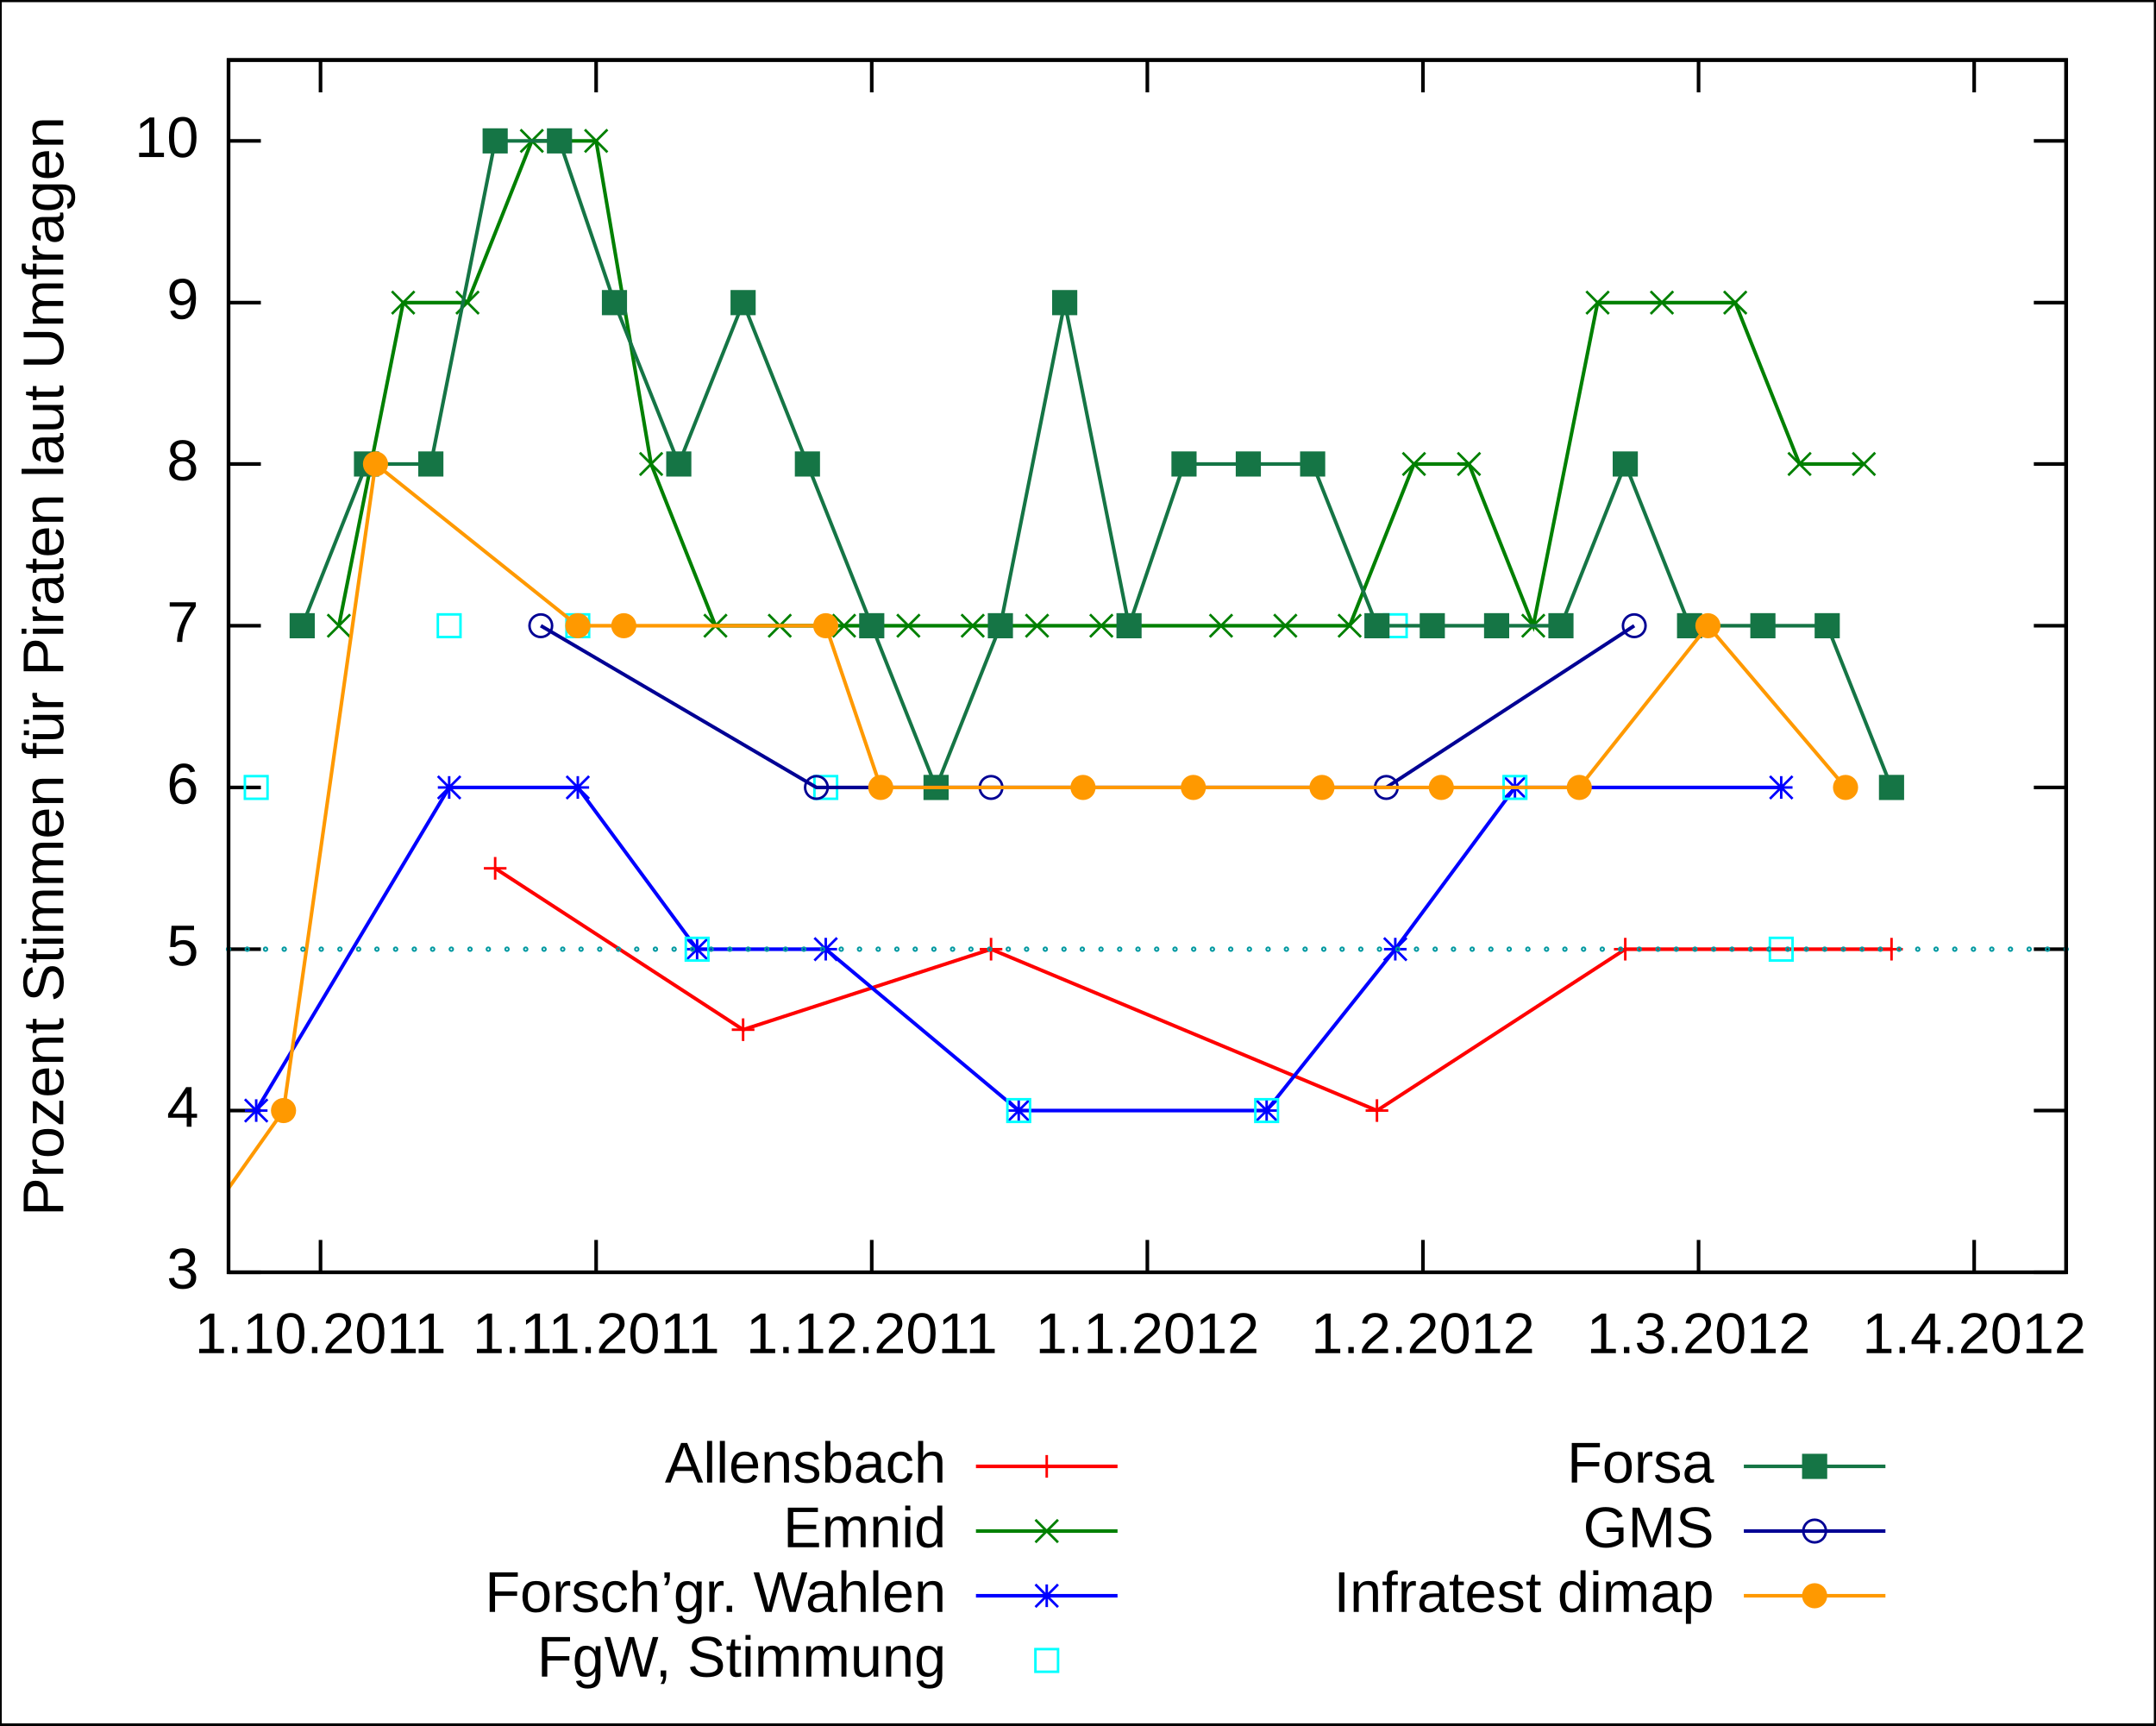
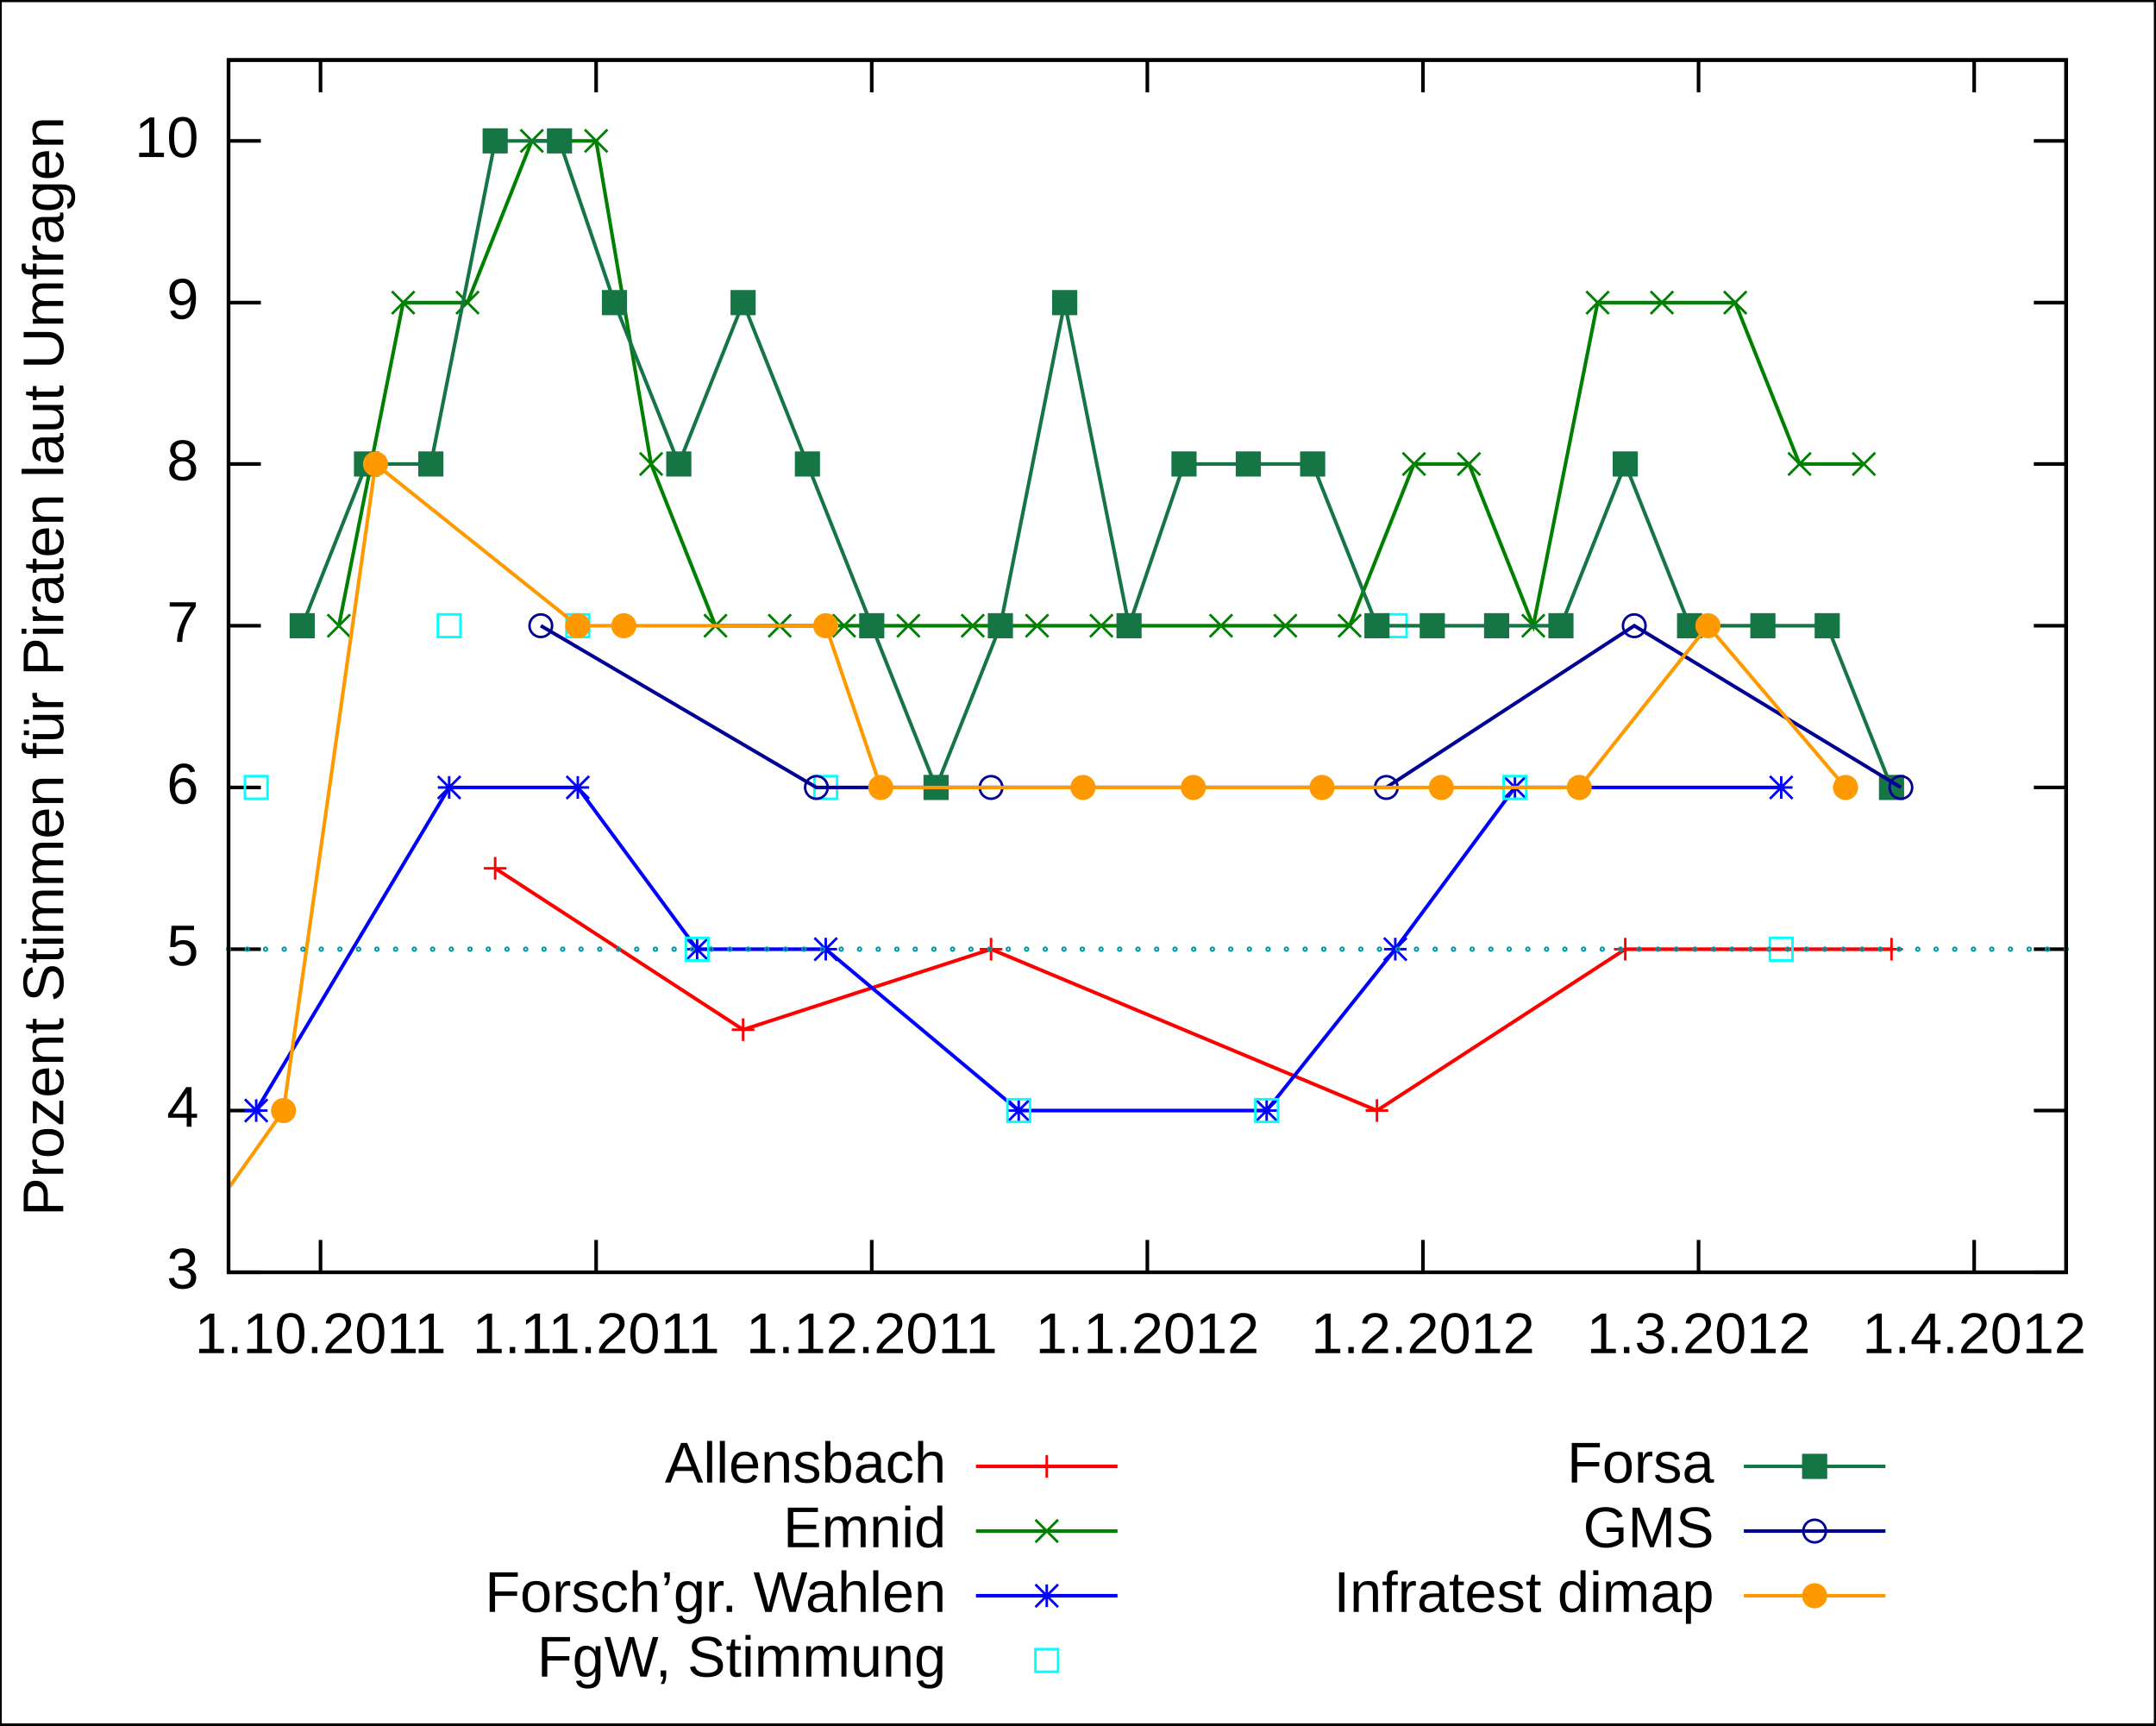
<svg xmlns="http://www.w3.org/2000/svg" xmlns:xlink="http://www.w3.org/1999/xlink" width="600" height="480" viewBox="0 0 600 480">
  <defs>
    <circle id="gpDot" r="0.5" stroke-width="0.5" />
    <path id="gpPt0" stroke-width="0.222" stroke="currentColor" d="M-1,0 h2 M0,-1 v2" />
    <path id="gpPt1" stroke-width="0.222" stroke="currentColor" d="M-1,-1 L1,1 M1,-1 L-1,1" />
    <path id="gpPt2" stroke-width="0.222" stroke="currentColor" d="M-1,0 L1,0 M0,-1 L0,1 M-1,-1 L1,1 M-1,1 L1,-1" />
    <rect id="gpPt3" stroke-width="0.222" stroke="currentColor" x="-1" y="-1" width="2" height="2" />
    <rect id="gpPt4" stroke-width="0.222" stroke="currentColor" fill="currentColor" x="-1" y="-1" width="2" height="2" />
    <circle id="gpPt5" stroke-width="0.222" stroke="currentColor" cx="0" cy="0" r="1" />
    <use xlink:href="#gpPt5" id="gpPt6" fill="currentColor" stroke="none" />
    <path id="gpPt7" stroke-width="0.222" stroke="currentColor" d="M0,-1.33 L-1.33,0.67 L1.33,0.67 z" />
    <use xlink:href="#gpPt7" id="gpPt8" fill="currentColor" stroke="none" />
    <use xlink:href="#gpPt7" id="gpPt9" stroke="currentColor" transform="rotate(180)" />
    <use xlink:href="#gpPt9" id="gpPt10" fill="currentColor" stroke="none" />
    <use xlink:href="#gpPt3" id="gpPt11" stroke="currentColor" transform="rotate(45)" />
    <use xlink:href="#gpPt11" id="gpPt12" fill="currentColor" stroke="none" />
  </defs>
  <g style="fill:none; color:white; stroke:currentColor; stroke-width:1.00; stroke-linecap:butt; stroke-linejoin:miter">
</g>
  <g style="fill:none; color:black; stroke:currentColor; stroke-width:1.00; stroke-linecap:butt; stroke-linejoin:miter">
    <g style="stroke:none; shape-rendering:crispEdges">
      <polygon fill="rgb(255, 255, 255)" points="0.0,480.0 599.9,480.0 599.9,0.1 0.0,0.1 " />
    </g>
    <path stroke="black" d="M0.0,480.0 L0.0,0.1 L599.9,0.1 L599.9,480.0 L0.0,480.0 M63.6,354.0 L72.6,354.0 M575.0,354.0    L566.0,354.0 " />
    <g transform="translate(55.3,358.5)" style="stroke:none; fill:black; font-family:Arial; font-size:12.00pt; text-anchor:end">
      <text> 3</text>
    </g>
    <path d="M63.6,309.0 L72.6,309.0 M575.0,309.0 L566.0,309.0 " />
    <g transform="translate(55.3,313.5)" style="stroke:none; fill:black; font-family:Arial; font-size:12.00pt; text-anchor:end">
      <text> 4</text>
    </g>
    <path d="M63.6,264.1 L72.6,264.1 M575.0,264.1 L566.0,264.1 " />
    <g transform="translate(55.3,268.6)" style="stroke:none; fill:black; font-family:Arial; font-size:12.00pt; text-anchor:end">
      <text> 5</text>
    </g>
    <path d="M63.6,219.1 L72.6,219.1 M575.0,219.1 L566.0,219.1 " />
    <g transform="translate(55.3,223.6)" style="stroke:none; fill:black; font-family:Arial; font-size:12.00pt; text-anchor:end">
      <text> 6</text>
    </g>
    <path d="M63.6,174.1 L72.6,174.1 M575.0,174.1 L566.0,174.1 " />
    <g transform="translate(55.3,178.6)" style="stroke:none; fill:black; font-family:Arial; font-size:12.00pt; text-anchor:end">
      <text> 7</text>
    </g>
    <path d="M63.6,129.1 L72.6,129.1 M575.0,129.1 L566.0,129.1 " />
    <g transform="translate(55.3,133.6)" style="stroke:none; fill:black; font-family:Arial; font-size:12.00pt; text-anchor:end">
      <text> 8</text>
    </g>
    <path d="M63.6,84.2 L72.6,84.2 M575.0,84.2 L566.0,84.2 " />
    <g transform="translate(55.3,88.7)" style="stroke:none; fill:black; font-family:Arial; font-size:12.00pt; text-anchor:end">
      <text> 9</text>
    </g>
    <path d="M63.6,39.2 L72.6,39.2 M575.0,39.2 L566.0,39.2 " />
    <g transform="translate(55.3,43.7)" style="stroke:none; fill:black; font-family:Arial; font-size:12.00pt; text-anchor:end">
      <text> 10</text>
    </g>
    <path d="M89.2,354.0 L89.2,345.0 M89.2,16.7 L89.2,25.7 " />
    <g transform="translate(89.2,376.5)" style="stroke:none; fill:black; font-family:Arial; font-size:12.00pt; text-anchor:middle">
      <text>1.10.2011</text>
    </g>
    <path d="M165.9,354.0 L165.9,345.0 M165.9,16.7 L165.9,25.7 " />
    <g transform="translate(165.9,376.5)" style="stroke:none; fill:black; font-family:Arial; font-size:12.00pt; text-anchor:middle">
      <text>1.11.2011</text>
    </g>
    <path d="M242.6,354.0 L242.6,345.0 M242.6,16.7 L242.6,25.7 " />
    <g transform="translate(242.6,376.5)" style="stroke:none; fill:black; font-family:Arial; font-size:12.00pt; text-anchor:middle">
      <text>1.12.2011</text>
    </g>
    <path d="M319.3,354.0 L319.3,345.0 M319.3,16.7 L319.3,25.7 " />
    <g transform="translate(319.3,376.5)" style="stroke:none; fill:black; font-family:Arial; font-size:12.00pt; text-anchor:middle">
      <text>1.1.2012</text>
    </g>
    <path d="M396.0,354.0 L396.0,345.0 M396.0,16.7 L396.0,25.7 " />
    <g transform="translate(396.0,376.5)" style="stroke:none; fill:black; font-family:Arial; font-size:12.00pt; text-anchor:middle">
      <text>1.2.2012</text>
    </g>
    <path d="M472.7,354.0 L472.7,345.0 M472.7,16.7 L472.7,25.7 " />
    <g transform="translate(472.7,376.5)" style="stroke:none; fill:black; font-family:Arial; font-size:12.00pt; text-anchor:middle">
      <text>1.3.2012</text>
    </g>
    <path d="M549.4,354.0 L549.4,345.0 M549.4,16.7 L549.4,25.7 " />
    <g transform="translate(549.4,376.5)" style="stroke:none; fill:black; font-family:Arial; font-size:12.00pt; text-anchor:middle">
      <text>1.4.2012</text>
    </g>
    <path d="M63.6,16.7 L63.6,354.0 L575.0,354.0 L575.0,16.7 L63.6,16.7 Z " />
    <g transform="translate(17.6,185.4) rotate(270)" style="stroke:none; fill:black; font-family:Arial; font-size:12.00pt; text-anchor:middle">
      <text>Prozent Stimmen für Piraten laut Umfragen</text>
    </g>
  </g>
  <g id="Plot_1">
    <g style="fill:none; color:red; stroke:currentColor; stroke-width:1.00; stroke-linecap:butt; stroke-linejoin:miter">
      <g transform="translate(263.3,412.5)" style="stroke:none; fill:black; font-family:Arial; font-size:12.00pt; text-anchor:end">
        <text>Allensbach</text>
      </g>
      <path d="M271.6,408.0 L311.0,408.0 M526.4,264.1 L452.3,264.1 L383.2,309.0 L275.8,264.1 L206.8,286.5 L137.8,241.6    " />
      <use xlink:href="#gpPt0" transform="translate(526.4,264.1) scale(3.15)" />
      <use xlink:href="#gpPt0" transform="translate(452.3,264.1) scale(3.15)" />
      <use xlink:href="#gpPt0" transform="translate(383.2,309.0) scale(3.15)" />
      <use xlink:href="#gpPt0" transform="translate(275.8,264.1) scale(3.15)" />
      <use xlink:href="#gpPt0" transform="translate(206.8,286.5) scale(3.15)" />
      <use xlink:href="#gpPt0" transform="translate(137.8,241.6) scale(3.15)" />
      <use xlink:href="#gpPt0" transform="translate(291.3,408.0) scale(3.15)" />
    </g>
  </g>
  <g id="Plot_2">
    <g style="fill:none; color:green; stroke:currentColor; stroke-width:1.00; stroke-linecap:butt; stroke-linejoin:miter">
      <g transform="translate(263.3,430.5)" style="stroke:none; fill:black; font-family:Arial; font-size:12.00pt; text-anchor:end">
        <text>Emnid</text>
      </g>
      <path d="M271.6,426.0 L311.0,426.0 M518.7,129.1 L500.8,129.1 L482.9,84.2 L462.5,84.2 L444.6,84.2 L426.7,174.1    L408.8,129.1 L393.5,129.1 L375.6,174.1 L357.7,174.1 L339.8,174.1 L306.5,174.1 L288.6,174.1 L270.7,174.1    L252.8,174.1 L234.9,174.1 L217.0,174.1 L199.1,174.1 L181.2,129.1 L165.9,39.2 L148.0,39.2 L130.1,84.2    L112.2,84.2 L94.3,174.1 " />
      <use xlink:href="#gpPt1" transform="translate(518.7,129.1) scale(3.15)" />
      <use xlink:href="#gpPt1" transform="translate(500.8,129.1) scale(3.15)" />
      <use xlink:href="#gpPt1" transform="translate(482.9,84.2) scale(3.15)" />
      <use xlink:href="#gpPt1" transform="translate(462.5,84.2) scale(3.15)" />
      <use xlink:href="#gpPt1" transform="translate(444.6,84.2) scale(3.15)" />
      <use xlink:href="#gpPt1" transform="translate(426.7,174.1) scale(3.15)" />
      <use xlink:href="#gpPt1" transform="translate(408.8,129.1) scale(3.15)" />
      <use xlink:href="#gpPt1" transform="translate(393.5,129.1) scale(3.15)" />
      <use xlink:href="#gpPt1" transform="translate(375.6,174.1) scale(3.15)" />
      <use xlink:href="#gpPt1" transform="translate(357.7,174.1) scale(3.15)" />
      <use xlink:href="#gpPt1" transform="translate(339.8,174.1) scale(3.15)" />
      <use xlink:href="#gpPt1" transform="translate(306.5,174.1) scale(3.15)" />
      <use xlink:href="#gpPt1" transform="translate(288.6,174.1) scale(3.15)" />
      <use xlink:href="#gpPt1" transform="translate(270.7,174.1) scale(3.15)" />
      <use xlink:href="#gpPt1" transform="translate(252.8,174.1) scale(3.15)" />
      <use xlink:href="#gpPt1" transform="translate(234.9,174.1) scale(3.15)" />
      <use xlink:href="#gpPt1" transform="translate(217.0,174.1) scale(3.15)" />
      <use xlink:href="#gpPt1" transform="translate(199.1,174.1) scale(3.15)" />
      <use xlink:href="#gpPt1" transform="translate(181.2,129.1) scale(3.15)" />
      <use xlink:href="#gpPt1" transform="translate(165.9,39.2) scale(3.15)" />
      <use xlink:href="#gpPt1" transform="translate(148.0,39.2) scale(3.15)" />
      <use xlink:href="#gpPt1" transform="translate(130.1,84.2) scale(3.15)" />
      <use xlink:href="#gpPt1" transform="translate(112.2,84.2) scale(3.15)" />
      <use xlink:href="#gpPt1" transform="translate(94.3,174.1) scale(3.15)" />
      <use xlink:href="#gpPt1" transform="translate(291.3,426.0) scale(3.15)" />
    </g>
  </g>
  <g id="Plot_3">
    <g style="fill:none; color:blue; stroke:currentColor; stroke-width:1.00; stroke-linecap:butt; stroke-linejoin:miter">
      <g transform="translate(263.3,448.5)" style="stroke:none; fill:black; font-family:Arial; font-size:12.00pt; text-anchor:end">
        <text>Forsch’gr. Wahlen</text>
      </g>
      <path d="M271.6,444.0 L311.0,444.0 M495.7,219.1 L421.6,219.1 L388.3,264.1 L352.5,309.0 L283.5,309.0 L229.8,264.1    L194.0,264.1 L160.8,219.1 L125.0,219.1 L71.3,309.0 " />
      <use xlink:href="#gpPt2" transform="translate(495.7,219.1) scale(3.15)" />
      <use xlink:href="#gpPt2" transform="translate(421.6,219.1) scale(3.15)" />
      <use xlink:href="#gpPt2" transform="translate(388.3,264.1) scale(3.15)" />
      <use xlink:href="#gpPt2" transform="translate(352.5,309.0) scale(3.15)" />
      <use xlink:href="#gpPt2" transform="translate(283.5,309.0) scale(3.15)" />
      <use xlink:href="#gpPt2" transform="translate(229.8,264.1) scale(3.15)" />
      <use xlink:href="#gpPt2" transform="translate(194.0,264.1) scale(3.15)" />
      <use xlink:href="#gpPt2" transform="translate(160.8,219.1) scale(3.15)" />
      <use xlink:href="#gpPt2" transform="translate(125.0,219.1) scale(3.15)" />
      <use xlink:href="#gpPt2" transform="translate(71.3,309.0) scale(3.15)" />
      <use xlink:href="#gpPt2" transform="translate(291.3,444.0) scale(3.15)" />
    </g>
  </g>
  <g id="Plot_4">
    <g style="fill:none; color:cyan; stroke:currentColor; stroke-width:1.00; stroke-linecap:butt; stroke-linejoin:miter">
      <g transform="translate(263.3,466.5)" style="stroke:none; fill:black; font-family:Arial; font-size:12.00pt; text-anchor:end">
        <text>FgW, Stimmung</text>
      </g>
      <use xlink:href="#gpPt3" transform="translate(495.7,264.1) scale(3.15)" />
      <use xlink:href="#gpPt3" transform="translate(421.6,219.1) scale(3.15)" />
      <use xlink:href="#gpPt3" transform="translate(388.3,174.1) scale(3.15)" />
      <use xlink:href="#gpPt3" transform="translate(352.5,309.0) scale(3.15)" />
      <use xlink:href="#gpPt3" transform="translate(283.5,309.0) scale(3.15)" />
      <use xlink:href="#gpPt3" transform="translate(229.8,219.1) scale(3.15)" />
      <use xlink:href="#gpPt3" transform="translate(194.0,264.1) scale(3.15)" />
      <use xlink:href="#gpPt3" transform="translate(160.8,174.1) scale(3.15)" />
      <use xlink:href="#gpPt3" transform="translate(125.0,174.1) scale(3.15)" />
      <use xlink:href="#gpPt3" transform="translate(71.3,219.1) scale(3.15)" />
      <use xlink:href="#gpPt3" transform="translate(291.3,462.0) scale(3.15)" />
    </g>
  </g>
  <g id="Plot_5">
    <g style="fill:none; color:#157545; stroke:currentColor; stroke-width:1.00; stroke-linecap:butt; stroke-linejoin:miter">
      <g transform="translate(477.0,412.5)" style="stroke:none; fill:black; font-family:Arial; font-size:12.00pt; text-anchor:end">
        <text>Forsa</text>
      </g>
      <path d="M485.3,408.0 L524.7,408.0 M526.4,219.1 L508.5,174.1 L490.6,174.1 L470.2,174.1 L452.3,129.1 L434.4,174.1    L416.5,174.1 L398.6,174.1 L383.2,174.1 L365.3,129.1 L347.4,129.1 L329.5,129.1 L314.2,174.1 L296.3,84.2    L278.4,174.1 L260.5,219.1 L242.6,174.1 L224.7,129.1 L206.8,84.2 L188.9,129.1 L171.0,84.2 L155.7,39.2    L137.8,39.2 L119.9,129.1 L102.0,129.1 L84.1,174.1 " />
      <use xlink:href="#gpPt4" transform="translate(526.4,219.1) scale(3.15)" />
      <use xlink:href="#gpPt4" transform="translate(508.5,174.1) scale(3.15)" />
      <use xlink:href="#gpPt4" transform="translate(490.6,174.1) scale(3.15)" />
      <use xlink:href="#gpPt4" transform="translate(470.2,174.1) scale(3.15)" />
      <use xlink:href="#gpPt4" transform="translate(452.3,129.1) scale(3.15)" />
      <use xlink:href="#gpPt4" transform="translate(434.4,174.1) scale(3.15)" />
      <use xlink:href="#gpPt4" transform="translate(416.5,174.1) scale(3.15)" />
      <use xlink:href="#gpPt4" transform="translate(398.6,174.1) scale(3.15)" />
      <use xlink:href="#gpPt4" transform="translate(383.2,174.1) scale(3.15)" />
      <use xlink:href="#gpPt4" transform="translate(365.3,129.1) scale(3.15)" />
      <use xlink:href="#gpPt4" transform="translate(347.4,129.1) scale(3.15)" />
      <use xlink:href="#gpPt4" transform="translate(329.5,129.1) scale(3.15)" />
      <use xlink:href="#gpPt4" transform="translate(314.2,174.1) scale(3.15)" />
      <use xlink:href="#gpPt4" transform="translate(296.3,84.2) scale(3.15)" />
      <use xlink:href="#gpPt4" transform="translate(278.4,174.1) scale(3.15)" />
      <use xlink:href="#gpPt4" transform="translate(260.5,219.1) scale(3.15)" />
      <use xlink:href="#gpPt4" transform="translate(242.6,174.1) scale(3.15)" />
      <use xlink:href="#gpPt4" transform="translate(224.7,129.1) scale(3.15)" />
      <use xlink:href="#gpPt4" transform="translate(206.8,84.2) scale(3.15)" />
      <use xlink:href="#gpPt4" transform="translate(188.9,129.1) scale(3.15)" />
      <use xlink:href="#gpPt4" transform="translate(171.0,84.2) scale(3.15)" />
      <use xlink:href="#gpPt4" transform="translate(155.7,39.2) scale(3.15)" />
      <use xlink:href="#gpPt4" transform="translate(137.8,39.2) scale(3.15)" />
      <use xlink:href="#gpPt4" transform="translate(119.9,129.1) scale(3.15)" />
      <use xlink:href="#gpPt4" transform="translate(102.0,129.1) scale(3.15)" />
      <use xlink:href="#gpPt4" transform="translate(84.1,174.1) scale(3.15)" />
      <use xlink:href="#gpPt4" transform="translate(505.0,408.0) scale(3.15)" />
    </g>
  </g>
  <g id="Plot_6">
    <g style="fill:none; color:#000094; stroke:currentColor; stroke-width:1.00; stroke-linecap:butt; stroke-linejoin:miter">
      <g transform="translate(477.0,430.5)" style="stroke:none; fill:black; font-family:Arial; font-size:12.00pt; text-anchor:end">
        <text>GMS</text>
      </g>
-       <path d="M485.3,426.0 L524.7,426.0 M454.8,174.1 L385.8,219.1 L275.8,219.1 L227.2,219.1 L150.5,174.1 " />
+       <path d="M485.3,426.0 L524.7,426.0 M529.0,219.1 L454.8,174.1 L385.8,219.1 L275.8,219.1 L227.2,219.1 L150.5,174.1    " />
+       <use xlink:href="#gpPt5" transform="translate(529.0,219.1) scale(3.15)" />
      <use xlink:href="#gpPt5" transform="translate(454.8,174.1) scale(3.15)" />
      <use xlink:href="#gpPt5" transform="translate(385.8,219.1) scale(3.15)" />
      <use xlink:href="#gpPt5" transform="translate(275.8,219.1) scale(3.15)" />
      <use xlink:href="#gpPt5" transform="translate(227.2,219.1) scale(3.15)" />
      <use xlink:href="#gpPt5" transform="translate(150.5,174.1) scale(3.15)" />
      <use xlink:href="#gpPt5" transform="translate(505.0,426.0) scale(3.15)" />
    </g>
  </g>
  <g id="Plot_7">
    <g style="fill:none; color:#FF9900; stroke:currentColor; stroke-width:1.00; stroke-linecap:butt; stroke-linejoin:miter">
      <g transform="translate(477.0,448.5)" style="stroke:none; fill:black; font-family:Arial; font-size:12.00pt; text-anchor:end">
        <text>Infratest dimap</text>
      </g>
      <path d="M485.3,444.0 L524.7,444.0 M513.6,219.1 L475.3,174.1 L439.5,219.1 L401.1,219.1 L367.9,219.1 L332.1,219.1    L301.4,219.1 L245.1,219.1 L229.8,174.1 L173.6,174.1 L160.8,174.1 L104.5,129.1 L78.9,309.0 L63.6,330.6    " />
      <use xlink:href="#gpPt6" transform="translate(513.6,219.1) scale(3.15)" />
      <use xlink:href="#gpPt6" transform="translate(475.3,174.1) scale(3.15)" />
      <use xlink:href="#gpPt6" transform="translate(439.5,219.1) scale(3.15)" />
      <use xlink:href="#gpPt6" transform="translate(401.1,219.1) scale(3.15)" />
      <use xlink:href="#gpPt6" transform="translate(367.9,219.1) scale(3.15)" />
      <use xlink:href="#gpPt6" transform="translate(332.1,219.1) scale(3.15)" />
      <use xlink:href="#gpPt6" transform="translate(301.4,219.1) scale(3.15)" />
      <use xlink:href="#gpPt6" transform="translate(245.1,219.1) scale(3.15)" />
      <use xlink:href="#gpPt6" transform="translate(229.8,174.1) scale(3.15)" />
      <use xlink:href="#gpPt6" transform="translate(173.6,174.1) scale(3.15)" />
      <use xlink:href="#gpPt6" transform="translate(160.8,174.1) scale(3.15)" />
      <use xlink:href="#gpPt6" transform="translate(104.5,129.1) scale(3.15)" />
      <use xlink:href="#gpPt6" transform="translate(78.9,309.0) scale(3.15)" />
      <use xlink:href="#gpPt6" transform="translate(505.0,444.0) scale(3.15)" />
    </g>
  </g>
  <g id="Plot_8">
    <g style="fill:none; color:#0099A1; stroke:currentColor; stroke-width:1.00; stroke-linecap:butt; stroke-linejoin:miter">
      <use xlink:href="#gpDot" x="63.6" y="264.1" />
      <use xlink:href="#gpDot" x="68.8" y="264.1" />
      <use xlink:href="#gpDot" x="73.9" y="264.1" />
      <use xlink:href="#gpDot" x="79.1" y="264.1" />
      <use xlink:href="#gpDot" x="84.3" y="264.1" />
      <use xlink:href="#gpDot" x="89.4" y="264.1" />
      <use xlink:href="#gpDot" x="94.6" y="264.1" />
      <use xlink:href="#gpDot" x="99.8" y="264.1" />
      <use xlink:href="#gpDot" x="104.9" y="264.1" />
      <use xlink:href="#gpDot" x="110.1" y="264.1" />
      <use xlink:href="#gpDot" x="115.3" y="264.1" />
      <use xlink:href="#gpDot" x="120.4" y="264.1" />
      <use xlink:href="#gpDot" x="125.6" y="264.1" />
      <use xlink:href="#gpDot" x="130.8" y="264.1" />
      <use xlink:href="#gpDot" x="135.9" y="264.1" />
      <use xlink:href="#gpDot" x="141.1" y="264.1" />
      <use xlink:href="#gpDot" x="146.3" y="264.1" />
      <use xlink:href="#gpDot" x="151.4" y="264.1" />
      <use xlink:href="#gpDot" x="156.6" y="264.1" />
      <use xlink:href="#gpDot" x="161.7" y="264.1" />
      <use xlink:href="#gpDot" x="166.9" y="264.1" />
      <use xlink:href="#gpDot" x="172.1" y="264.1" />
      <use xlink:href="#gpDot" x="177.2" y="264.1" />
      <use xlink:href="#gpDot" x="182.4" y="264.1" />
      <use xlink:href="#gpDot" x="187.6" y="264.1" />
      <use xlink:href="#gpDot" x="192.7" y="264.1" />
      <use xlink:href="#gpDot" x="197.9" y="264.1" />
      <use xlink:href="#gpDot" x="203.1" y="264.1" />
      <use xlink:href="#gpDot" x="208.2" y="264.1" />
      <use xlink:href="#gpDot" x="213.4" y="264.1" />
      <use xlink:href="#gpDot" x="218.6" y="264.1" />
      <use xlink:href="#gpDot" x="223.7" y="264.1" />
      <use xlink:href="#gpDot" x="228.9" y="264.1" />
      <use xlink:href="#gpDot" x="234.1" y="264.1" />
      <use xlink:href="#gpDot" x="239.2" y="264.1" />
      <use xlink:href="#gpDot" x="244.4" y="264.1" />
      <use xlink:href="#gpDot" x="249.6" y="264.1" />
      <use xlink:href="#gpDot" x="254.7" y="264.1" />
      <use xlink:href="#gpDot" x="259.9" y="264.1" />
      <use xlink:href="#gpDot" x="265.1" y="264.1" />
      <use xlink:href="#gpDot" x="270.2" y="264.1" />
      <use xlink:href="#gpDot" x="275.4" y="264.1" />
      <use xlink:href="#gpDot" x="280.6" y="264.1" />
      <use xlink:href="#gpDot" x="285.7" y="264.1" />
      <use xlink:href="#gpDot" x="290.9" y="264.1" />
      <use xlink:href="#gpDot" x="296.1" y="264.1" />
      <use xlink:href="#gpDot" x="301.2" y="264.1" />
      <use xlink:href="#gpDot" x="306.4" y="264.1" />
      <use xlink:href="#gpDot" x="311.6" y="264.1" />
      <use xlink:href="#gpDot" x="316.7" y="264.1" />
      <use xlink:href="#gpDot" x="321.9" y="264.1" />
      <use xlink:href="#gpDot" x="327.0" y="264.1" />
      <use xlink:href="#gpDot" x="332.2" y="264.1" />
      <use xlink:href="#gpDot" x="337.4" y="264.1" />
      <use xlink:href="#gpDot" x="342.5" y="264.1" />
      <use xlink:href="#gpDot" x="347.7" y="264.1" />
      <use xlink:href="#gpDot" x="352.9" y="264.1" />
      <use xlink:href="#gpDot" x="358.0" y="264.1" />
      <use xlink:href="#gpDot" x="363.2" y="264.1" />
      <use xlink:href="#gpDot" x="368.4" y="264.1" />
      <use xlink:href="#gpDot" x="373.5" y="264.1" />
      <use xlink:href="#gpDot" x="378.7" y="264.1" />
      <use xlink:href="#gpDot" x="383.9" y="264.1" />
      <use xlink:href="#gpDot" x="389.0" y="264.1" />
      <use xlink:href="#gpDot" x="394.2" y="264.1" />
      <use xlink:href="#gpDot" x="399.4" y="264.1" />
      <use xlink:href="#gpDot" x="404.5" y="264.1" />
      <use xlink:href="#gpDot" x="409.7" y="264.1" />
      <use xlink:href="#gpDot" x="414.9" y="264.1" />
      <use xlink:href="#gpDot" x="420.0" y="264.1" />
      <use xlink:href="#gpDot" x="425.2" y="264.1" />
      <use xlink:href="#gpDot" x="430.4" y="264.1" />
      <use xlink:href="#gpDot" x="435.5" y="264.1" />
      <use xlink:href="#gpDot" x="440.7" y="264.1" />
      <use xlink:href="#gpDot" x="445.9" y="264.1" />
      <use xlink:href="#gpDot" x="451.0" y="264.1" />
      <use xlink:href="#gpDot" x="456.2" y="264.1" />
      <use xlink:href="#gpDot" x="461.4" y="264.1" />
      <use xlink:href="#gpDot" x="466.5" y="264.1" />
      <use xlink:href="#gpDot" x="471.7" y="264.1" />
      <use xlink:href="#gpDot" x="476.9" y="264.1" />
      <use xlink:href="#gpDot" x="482.0" y="264.1" />
      <use xlink:href="#gpDot" x="487.2" y="264.1" />
      <use xlink:href="#gpDot" x="492.3" y="264.1" />
      <use xlink:href="#gpDot" x="497.5" y="264.1" />
      <use xlink:href="#gpDot" x="502.7" y="264.1" />
      <use xlink:href="#gpDot" x="507.8" y="264.1" />
      <use xlink:href="#gpDot" x="513.0" y="264.1" />
      <use xlink:href="#gpDot" x="518.2" y="264.1" />
      <use xlink:href="#gpDot" x="523.3" y="264.1" />
      <use xlink:href="#gpDot" x="528.5" y="264.1" />
      <use xlink:href="#gpDot" x="533.7" y="264.1" />
      <use xlink:href="#gpDot" x="538.8" y="264.1" />
      <use xlink:href="#gpDot" x="544.0" y="264.1" />
      <use xlink:href="#gpDot" x="549.2" y="264.1" />
      <use xlink:href="#gpDot" x="554.3" y="264.1" />
      <use xlink:href="#gpDot" x="559.5" y="264.1" />
      <use xlink:href="#gpDot" x="564.7" y="264.1" />
      <use xlink:href="#gpDot" x="569.8" y="264.1" />
      <use xlink:href="#gpDot" x="575.0" y="264.1" />
    </g>
  </g>
  <g style="fill:none; color:black; stroke:currentColor; stroke-width:1.00; stroke-linecap:butt; stroke-linejoin:miter">
    <path d="M63.6,16.7 L63.6,354.0 L575.0,354.0 L575.0,16.7 L63.6,16.7 Z " />
  </g>
</svg>
